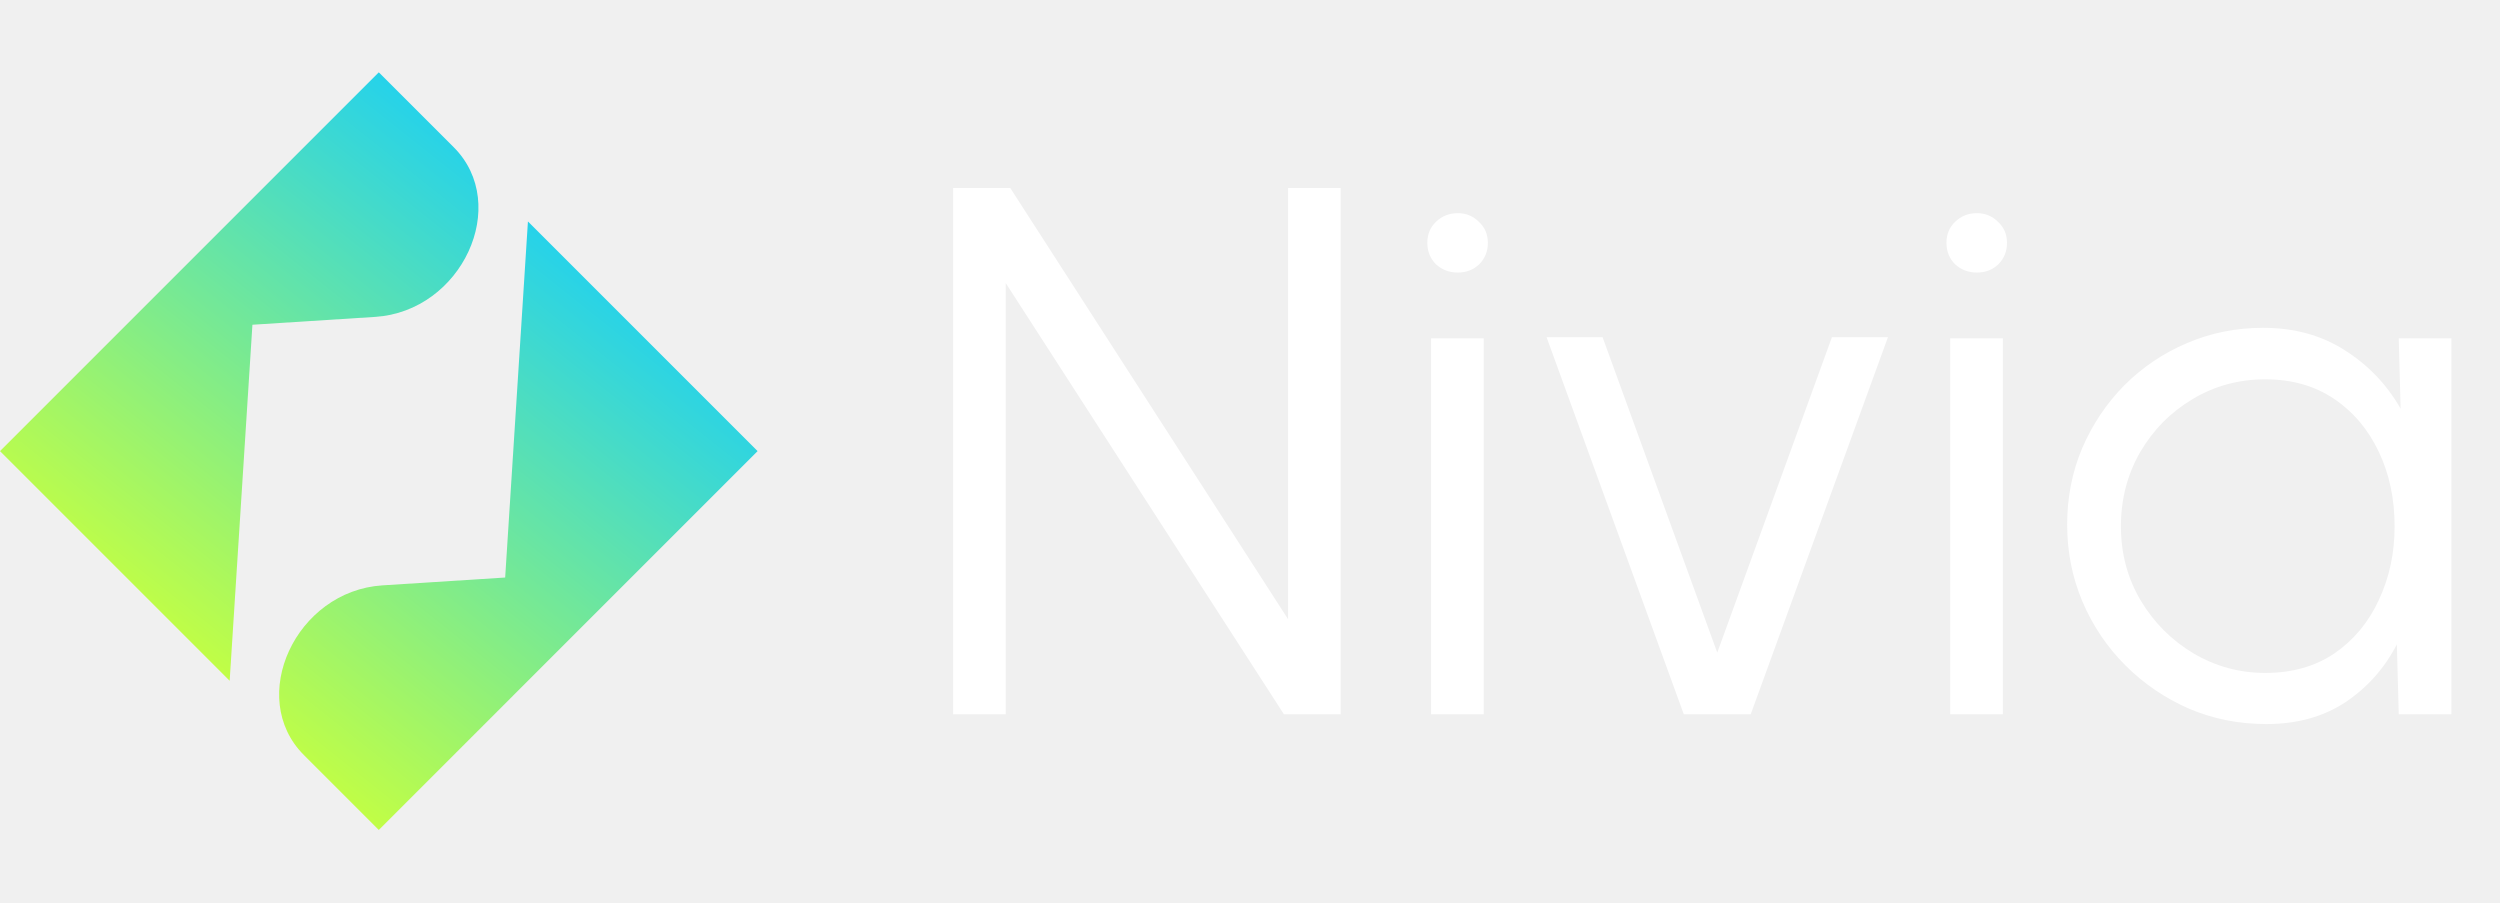
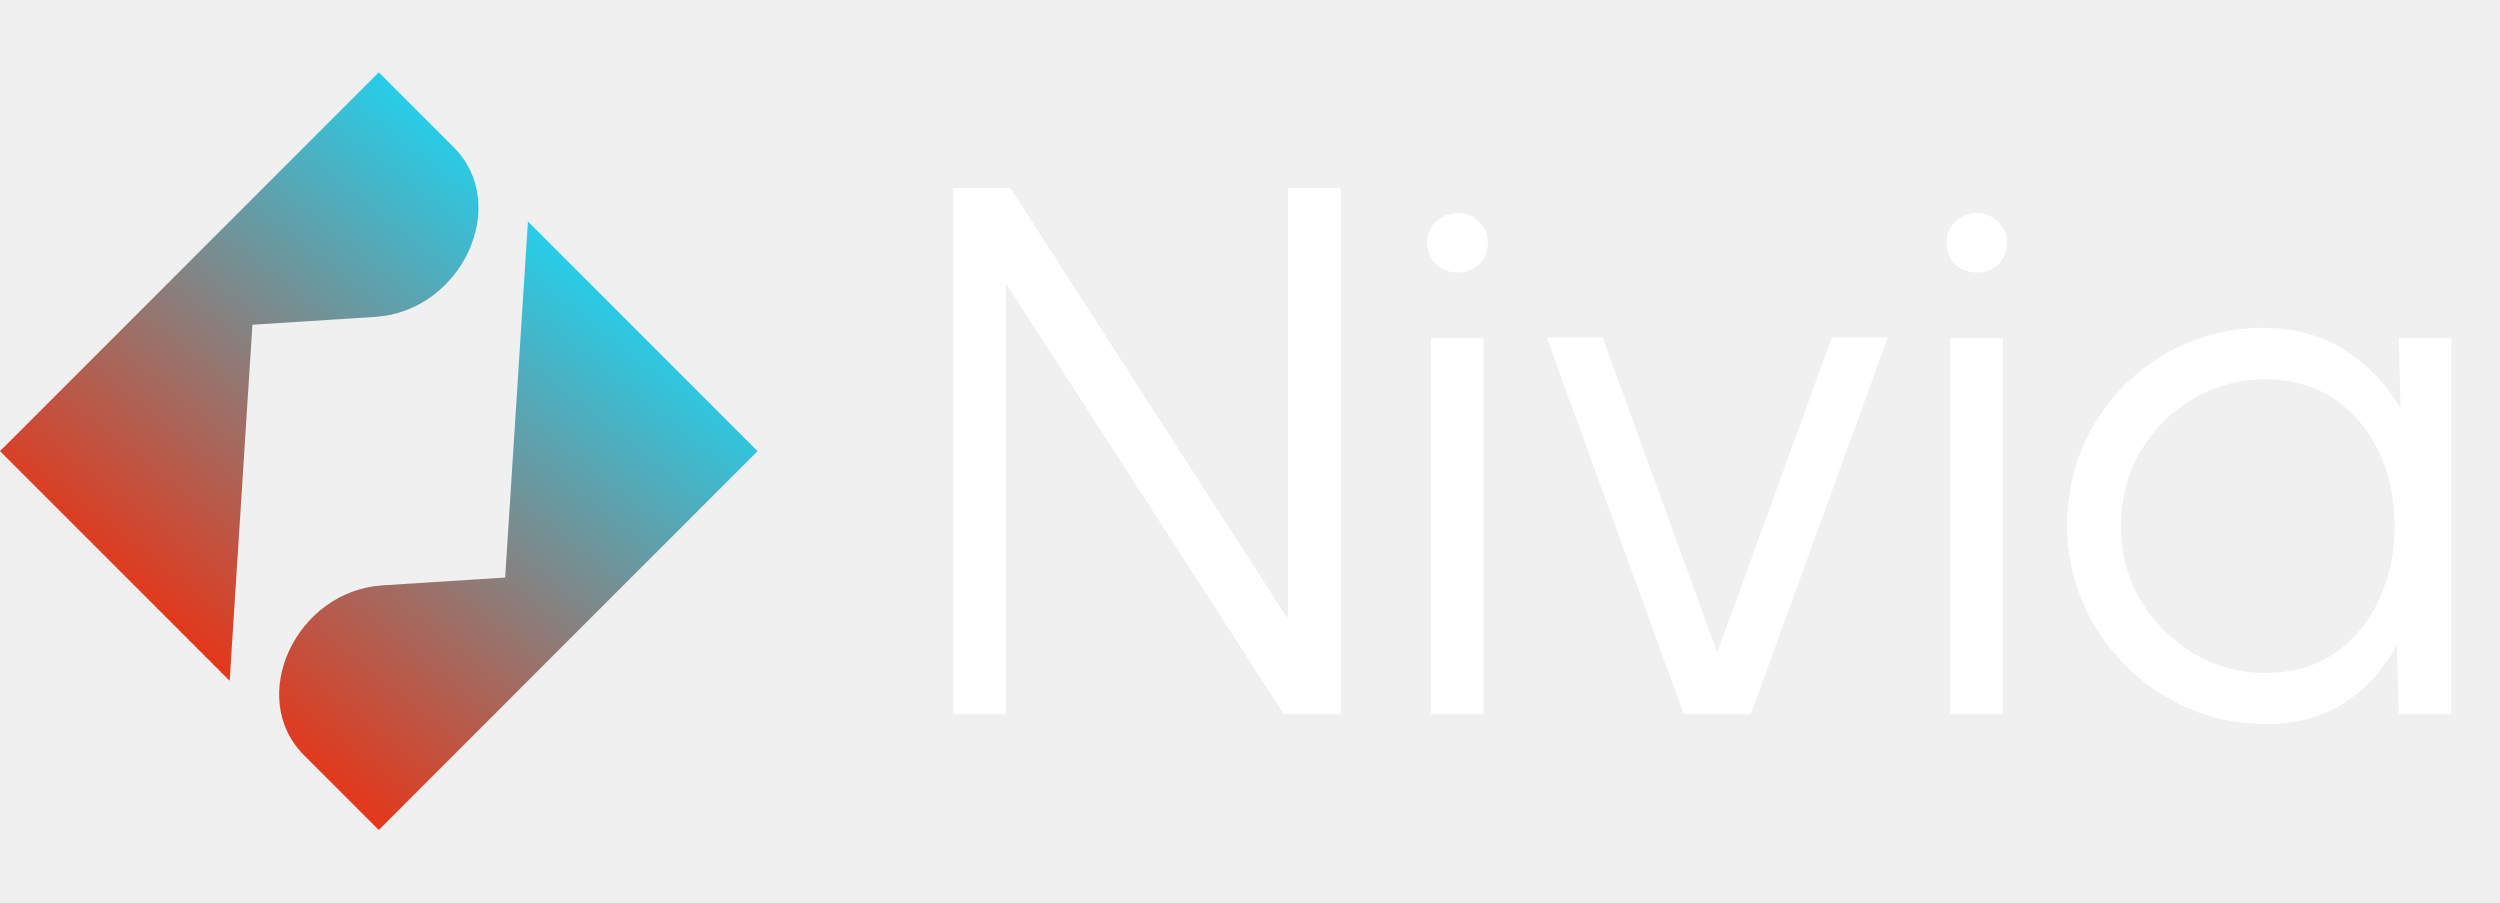
<svg xmlns="http://www.w3.org/2000/svg" width="133" height="48" viewBox="0 0 133 48" fill="none">
  <path d="M26.875 30.724L20.349 31.141C15.733 31.436 13.111 37.112 16.166 40.167L20.152 44.153L40.304 24L28.086 11.782L26.875 30.724Z" fill="url(#paint0_linear_86_3136)" />
  <path d="M13.429 17.276L19.955 16.859C24.571 16.564 27.193 10.888 24.138 7.833L20.152 3.848L0 24L12.218 36.218L13.429 17.276Z" fill="url(#paint1_linear_86_3136)" />
  <path d="M50.705 38V10H53.745L68.525 32.94V10H71.325V38H68.305L53.505 15.06V38H50.705ZM76.134 18H78.934V38H76.134V18ZM77.554 14.5C77.101 14.5 76.714 14.353 76.394 14.06C76.088 13.753 75.934 13.373 75.934 12.92C75.934 12.467 76.088 12.093 76.394 11.8C76.714 11.493 77.101 11.34 77.554 11.34C77.994 11.34 78.368 11.493 78.674 11.8C78.994 12.093 79.154 12.467 79.154 12.92C79.154 13.373 79.001 13.753 78.694 14.06C78.388 14.353 78.008 14.5 77.554 14.5ZM93.138 38H89.578L82.278 17.94H85.258L91.358 34.72L97.458 17.94H100.438L93.138 38ZM103.752 18H106.552V38H103.752V18ZM105.172 14.5C104.718 14.5 104.332 14.353 104.012 14.06C103.705 13.753 103.552 13.373 103.552 12.92C103.552 12.467 103.705 12.093 104.012 11.8C104.332 11.493 104.718 11.34 105.172 11.34C105.612 11.34 105.985 11.493 106.292 11.8C106.612 12.093 106.772 12.467 106.772 12.92C106.772 13.373 106.618 13.753 106.312 14.06C106.005 14.353 105.625 14.5 105.172 14.5ZM127.613 18H130.413V38H127.613L127.513 34.28C126.86 35.547 125.947 36.573 124.773 37.36C123.6 38.133 122.2 38.52 120.573 38.52C119.107 38.52 117.733 38.247 116.453 37.7C115.173 37.14 114.047 36.373 113.073 35.4C112.1 34.427 111.34 33.3 110.793 32.02C110.247 30.74 109.973 29.367 109.973 27.9C109.973 26.46 110.24 25.107 110.773 23.84C111.32 22.573 112.067 21.46 113.013 20.5C113.973 19.54 115.08 18.793 116.333 18.26C117.6 17.713 118.953 17.44 120.393 17.44C122.06 17.44 123.513 17.84 124.753 18.64C125.993 19.427 126.98 20.46 127.713 21.74L127.613 18ZM120.513 35.8C121.94 35.8 123.167 35.453 124.193 34.76C125.22 34.053 126.007 33.107 126.553 31.92C127.113 30.733 127.393 29.427 127.393 28C127.393 26.533 127.113 25.213 126.553 24.04C125.993 22.853 125.2 21.913 124.173 21.22C123.147 20.527 121.927 20.18 120.513 20.18C119.1 20.18 117.807 20.533 116.633 21.24C115.473 21.933 114.547 22.873 113.853 24.06C113.173 25.247 112.833 26.56 112.833 28C112.833 29.453 113.187 30.773 113.893 31.96C114.6 33.133 115.533 34.067 116.693 34.76C117.867 35.453 119.14 35.8 120.513 35.8Z" fill="white" />
  <defs>
    <linearGradient id="paint0_linear_86_3136" x1="30.616" y1="12.873" x2="10.867" y2="37.746" gradientUnits="userSpaceOnUse">
      <stop stop-color="#22D1EE" />
-       <stop offset="1" stop-color="#C5FF41" />
+       <stop offset="1" stop-color="#e93314" />
    </linearGradient>
    <linearGradient id="paint1_linear_86_3136" x1="22.682" y1="4.938" x2="2.934" y2="29.812" gradientUnits="userSpaceOnUse">
      <stop stop-color="#22D1EE" />
-       <stop offset="1" stop-color="#C5FF41" />
+       <stop offset="1" stop-color="#e93314" />
    </linearGradient>
  </defs>
</svg>
